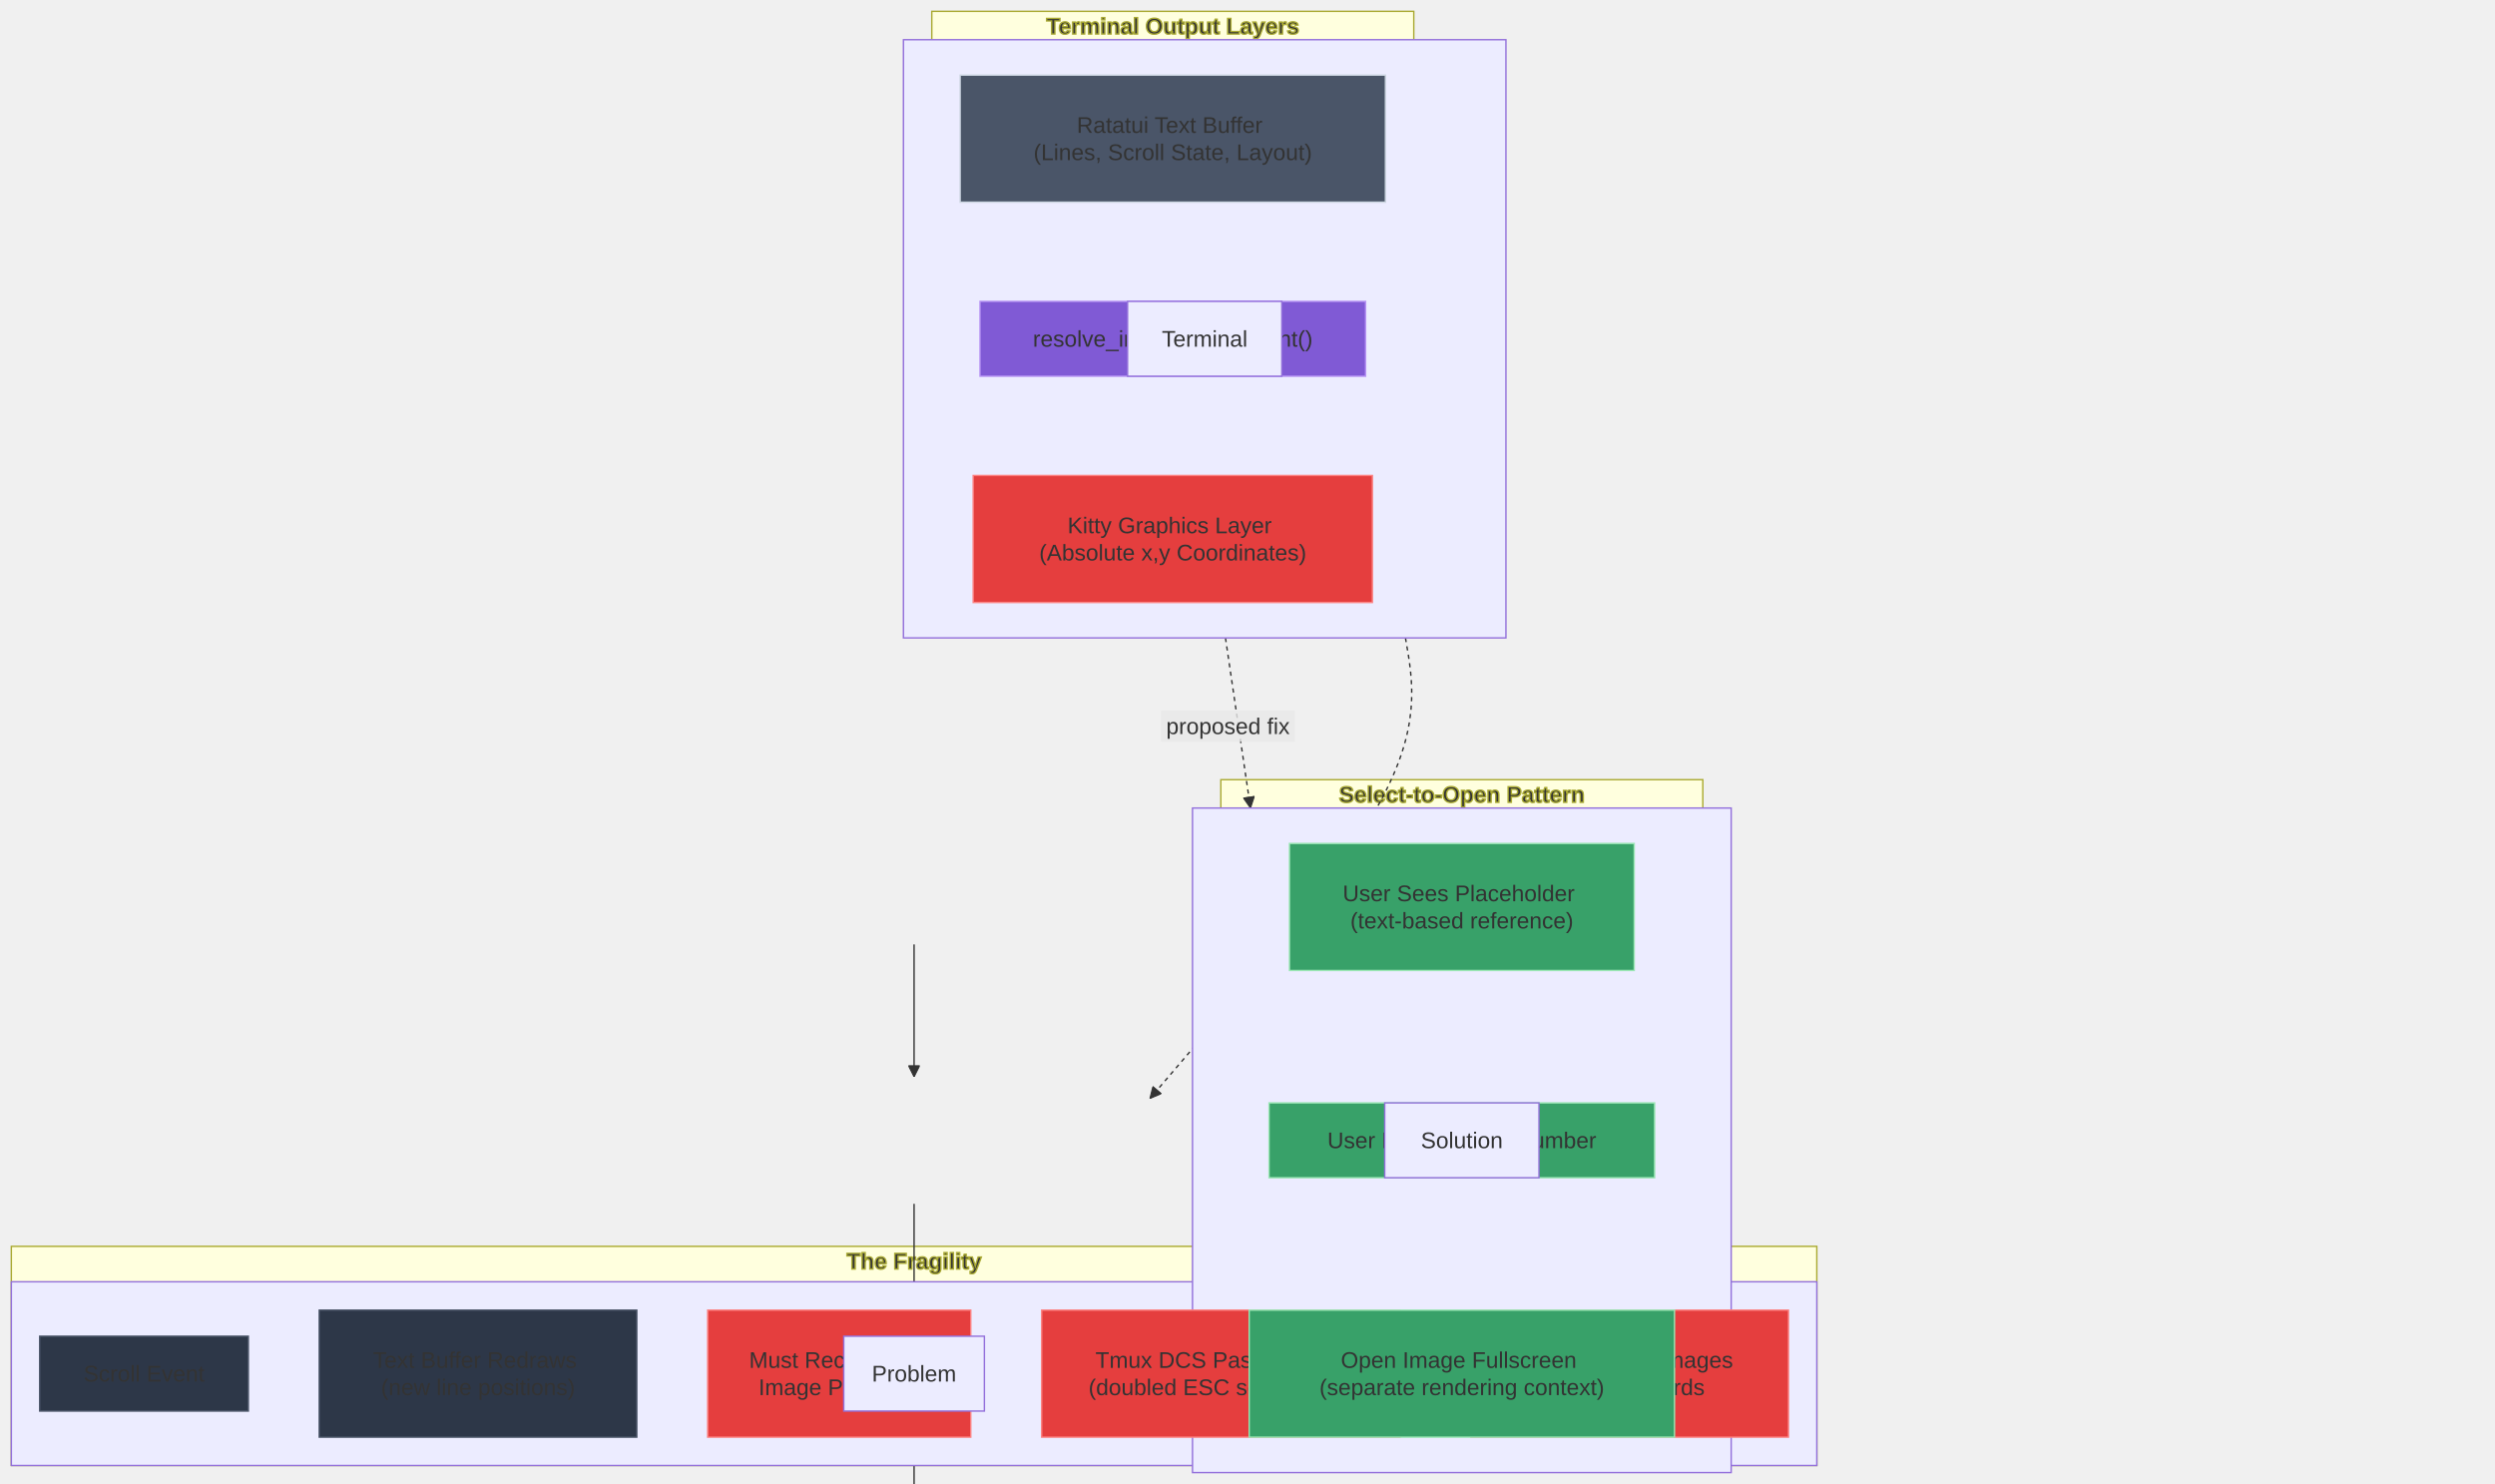
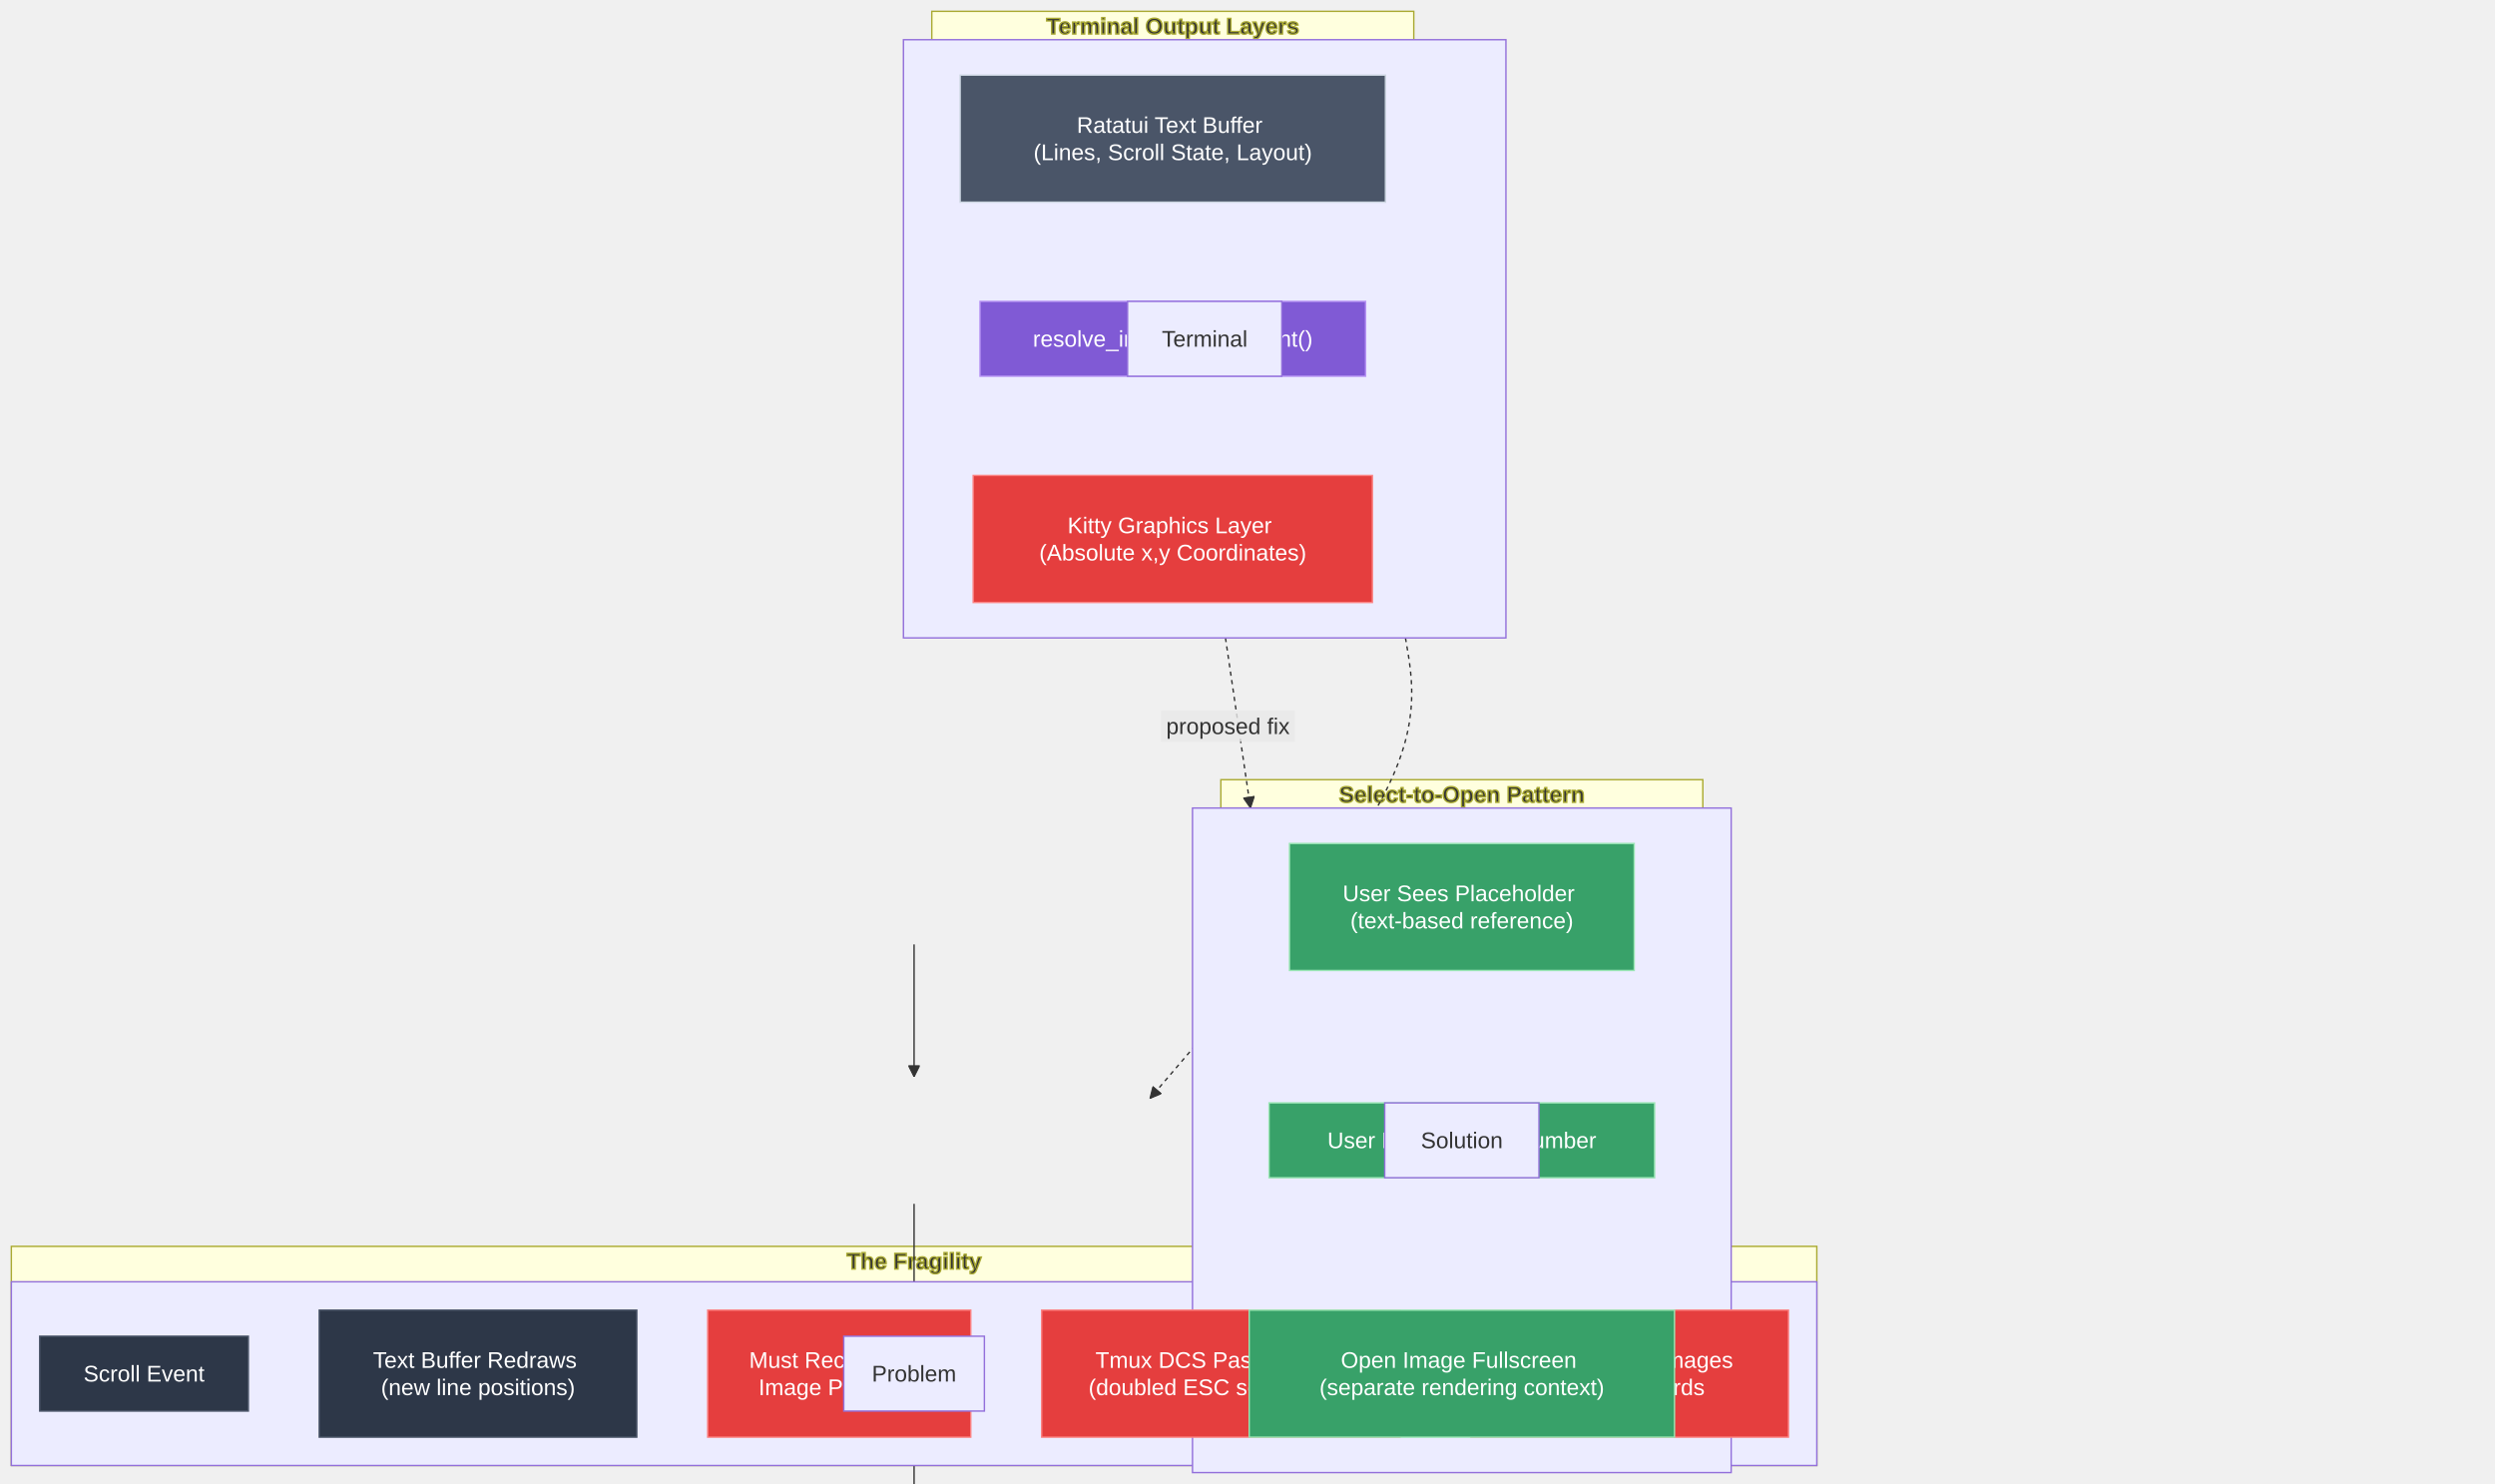
<svg xmlns="http://www.w3.org/2000/svg" width="1760" height="1046.8" viewBox="-478.4 -28 1760 1046.8" class="mermaid">
  <style>

.mermaid {
  font-family: trebuchet ms, verdana, arial, sans-serif;
  font-size: 16px;
}

.node rect,
.node polygon,
.node circle,
.node ellipse,
.node path {
  fill: #ECECFF;
  stroke: #9370DB;
  stroke-width: 1px;
}

.node line {
  stroke: #9370DB;
  stroke-width: 1px;
}

.node .label {
  fill: #333333;
}

.node text {
  fill: #333333;
  font-family: trebuchet ms, verdana, arial, sans-serif;
  font-size: 16px;
}

.edge-path {
  fill: none;
  stroke: #333333;
  stroke-width: 1px;
}

.edge-label {
  fill: #333333;
  font-family: trebuchet ms, verdana, arial, sans-serif;
}

.edge-label-bg {
  fill: rgba(232, 232, 232, 0.8);
}

.subgraph {
  fill: #ffffde;
  stroke: #aaaa33;
  stroke-width: 1px;
}

.subgraph-title {
  fill: #333333;
  font-weight: bold;
}

.cluster rect {
  fill: #ffffde;
  stroke: #aaaa33;
  stroke-width: 1px;
  rx: 5px;
  ry: 5px;
}

.cluster-label {
  fill: #333333;
  font-family: trebuchet ms, verdana, arial, sans-serif;
  font-size: 16px;
  font-weight: bold;
}

marker path {
  fill: #333333;
  stroke: #333333;
}

  </style>
  <defs>
    <marker id="arrow_point" viewBox="0 0 10 10" refX="10" refY="5" markerWidth="8" markerHeight="8" orient="auto" markerUnits="userSpaceOnUse">
      <path d="M 0 0 L 10 5 L 0 10 z" />
    </marker>
    <marker id="arrow_point_start" viewBox="0 0 10 10" refX="4.5" refY="5" markerWidth="8" markerHeight="8" orient="auto" markerUnits="userSpaceOnUse">
      <path d="M 0 5 L 10 10 L 10 0 z" />
    </marker>
    <marker id="arrow_cross" viewBox="0 0 11 11" refX="12" refY="5.2" markerWidth="11" markerHeight="11" orient="auto" markerUnits="userSpaceOnUse">
      <path d="M 1 1 L 10 10 M 10 1 L 1 10" fill="none" stroke-width="2" />
    </marker>
    <marker id="arrow_cross_start" viewBox="0 0 11 11" refX="-1" refY="5.2" markerWidth="11" markerHeight="11" orient="auto" markerUnits="userSpaceOnUse">
-       <path d="M 1 1 L 10 10 M 10 1 L 1 10" stroke-width="2" fill="none" />
+       <path d="M 1 1 L 10 10 M 10 1 L 1 10" fill="none" stroke-width="2" />
    </marker>
    <marker id="arrow_circle" viewBox="0 0 10 10" refX="11" refY="5" markerWidth="11" markerHeight="11" orient="auto" markerUnits="userSpaceOnUse">
      <circle cx="5" cy="5" r="5" />
    </marker>
    <marker id="arrow_circle_start" viewBox="0 0 10 10" refX="-1" refY="5" markerWidth="11" markerHeight="11" orient="auto" markerUnits="userSpaceOnUse">
      <circle cx="5" cy="5" r="5" />
    </marker>
  </defs>
  <g class="root">
    <g class="clusters">
      <g class="subgraph" id="subgraph-Terminal">
        <rect x="178.9" y="-20" width="340" height="437" class="cluster" />
        <text x="348.9" y="-4" class="cluster-label" text-anchor="middle">Terminal Output Layers</text>
      </g>
      <g class="subgraph" id="subgraph-Problem">
        <rect x="-470.4" y="851.2" width="1273.6" height="154.6" class="cluster" />
        <text x="166.4" y="867.2" class="cluster-label" text-anchor="middle">The Fragility</text>
      </g>
      <g class="subgraph" id="subgraph-Solution">
        <rect x="382.8" y="522" width="340" height="483.8" class="cluster" />
        <text x="552.8" y="538" class="cluster-label" text-anchor="middle">Select-to-Open Pattern</text>
      </g>
    </g>
    <g class="edgePaths">
      <g class="edge" id="edge-L-Layer1-Calc-0">
-         <path d="M 348.90 114.60 C 348.90 126.27, 348.90 137.93, 348.90 149.60 C 348.90 161.27, 348.90 172.93, 348.90 184.60" class="edge-path" stroke-dasharray="3,3" fill="none" stroke-width="2" marker-end="url(#arrow_point)" />
+         <path d="M 348.90 114.60 C 348.90 126.27, 348.90 137.93, 348.90 149.60 C 348.90 161.27, 348.90 172.93, 348.90 184.60" class="edge-path" fill="none" stroke-width="2" stroke-dasharray="3,3" marker-end="url(#arrow_point)" />
      </g>
      <g class="edge" id="edge-L-Calc-Layer2-0">
-         <path d="M 348.90 237.40 C 348.90 249.07, 348.90 260.73, 348.90 272.40 C 348.90 284.07, 348.90 295.73, 348.90 307.40" class="edge-path" stroke-width="1" fill="none" marker-end="url(#arrow_point)" />
+         <path d="M 348.90 237.40 C 348.90 249.07, 348.90 260.73, 348.90 272.40 C 348.90 284.07, 348.90 295.73, 348.90 307.40" class="edge-path" fill="none" stroke-width="1" marker-end="url(#arrow_point)" />
      </g>
      <g class="edge" id="edge-L-P1-P2-0">
-         <path d="M 166.40 638.20 C 166.40 652.67, 166.40 667.13, 166.40 678.53 C 166.40 689.93, 166.40 698.27, 166.40 706.60 C 166.40 723.27, 166.40 731.60, 166.40 731.60" class="edge-path" stroke-width="1" marker-end="url(#arrow_point)" fill="none" />
+         <path d="M 166.40 638.20 C 166.40 652.67, 166.40 667.13, 166.40 678.53 C 166.40 689.93, 166.40 698.27, 166.40 706.60 C 166.40 723.27, 166.40 731.60, 166.40 731.60" class="edge-path" fill="none" stroke-width="1" marker-end="url(#arrow_point)" />
      </g>
      <g class="edge" id="edge-L-P2-P3-0">
-         <path d="M 166.40 821.20 C 166.40 829.53, 166.40 837.87, 166.40 846.20 C 166.40 854.53, 166.40 862.87, 166.40 871.20 C 166.40 887.87, 166.40 896.20, 166.40 896.20" class="edge-path" fill="none" stroke-width="1" marker-end="url(#arrow_point)" />
+         <path d="M 166.40 821.20 C 166.40 829.53, 166.40 837.87, 166.40 846.20 C 166.40 854.53, 166.40 862.87, 166.40 871.20 C 166.40 887.87, 166.40 896.20, 166.40 896.20" class="edge-path" marker-end="url(#arrow_point)" stroke-width="1" fill="none" />
      </g>
      <g class="edge" id="edge-L-P3-P4-0">
-         <path d="M 166.40 985.80 C 166.40 994.13, 166.40 1002.47, 166.40 1010.80 C 166.40 1019.13, 166.40 1027.47, 166.40 1035.80 C 166.40 1052.47, 166.40 1060.80, 166.40 1060.80" class="edge-path" fill="none" marker-end="url(#arrow_point)" stroke-width="1" />
+         <path d="M 166.40 985.80 C 166.40 994.13, 166.40 1002.47, 166.40 1010.80 C 166.40 1019.13, 166.40 1027.47, 166.40 1035.80 C 166.40 1052.47, 166.40 1060.80, 166.40 1060.80" class="edge-path" fill="none" stroke-width="1" marker-end="url(#arrow_point)" />
      </g>
      <g class="edge" id="edge-L-P4-P5-0">
-         <path d="M 166.40 1150.40 C 166.40 1158.73, 166.40 1167.07, 166.40 1175.40 C 166.40 1183.73, 166.40 1192.07, 166.40 1200.40 C 166.40 1217.07, 166.40 1225.40, 166.40 1225.40" class="edge-path" fill="none" stroke-width="1" marker-end="url(#arrow_point)" />
+         <path d="M 166.40 1150.40 C 166.40 1158.73, 166.40 1167.07, 166.40 1175.40 C 166.40 1183.73, 166.40 1192.07, 166.40 1200.40 C 166.40 1217.07, 166.40 1225.40, 166.40 1225.40" class="edge-path" marker-end="url(#arrow_point)" fill="none" stroke-width="1" />
      </g>
      <g class="edge" id="edge-L-S1-S2-0">
-         <path d="M 552.80 656.60 C 552.80 664.93, 552.80 673.27, 552.80 681.60 C 552.80 689.93, 552.80 698.27, 552.80 709.67 C 552.80 735.53, 552.80 750.00, 552.80 750.00" class="edge-path" stroke-width="1" marker-end="url(#arrow_point)" fill="none" />
+         <path d="M 552.80 656.60 C 552.80 664.93, 552.80 673.27, 552.80 681.60 C 552.80 689.93, 552.80 698.27, 552.80 709.67 C 552.80 735.53, 552.80 750.00, 552.80 750.00" class="edge-path" stroke-width="1" fill="none" marker-end="url(#arrow_point)" />
      </g>
      <g class="edge" id="edge-L-S2-S3-0">
-         <path d="M 552.80 802.80 C 552.80 817.27, 552.80 831.73, 552.80 843.13 C 552.80 854.53, 552.80 862.87, 552.80 871.20 C 552.80 887.87, 552.80 896.20, 552.80 896.20" class="edge-path" fill="none" stroke-width="1" marker-end="url(#arrow_point)" />
+         <path d="M 552.80 802.80 C 552.80 817.27, 552.80 831.73, 552.80 843.13 C 552.80 854.53, 552.80 862.87, 552.80 871.20 C 552.80 887.87, 552.80 896.20, 552.80 896.20" class="edge-path" fill="none" marker-end="url(#arrow_point)" stroke-width="1" />
      </g>
      <g class="edge" id="edge-L-Terminal-Problem-0">
-         <path d="M 513.02 422.00 C 518.61 453.67, 524.21 485.33, 494.17 539.48 C 464.13 593.62, 398.47 670.23, 332.80 746.85" class="edge-path" marker-end="url(#arrow_point)" stroke-dasharray="3,3" stroke-width="2" fill="none" />
+         <path d="M 513.02 422.00 C 518.61 453.67, 524.21 485.33, 494.17 539.48 C 464.13 593.62, 398.47 670.23, 332.80 746.85" class="edge-path" marker-end="url(#arrow_point)" fill="none" stroke-width="2" stroke-dasharray="3,3" />
      </g>
      <g class="edge" id="edge-L-Terminal-Solution-0">
-         <path d="M 386.06 422.00 L 403.70 542.00" class="edge-path" stroke-dasharray="3,3" fill="none" stroke-width="2" marker-end="url(#arrow_point)" />
+         <path d="M 386.06 422.00 L 403.70 542.00" class="edge-path" stroke-width="2" fill="none" stroke-dasharray="3,3" marker-end="url(#arrow_point)" />
      </g>
    </g>
    <g class="edgeLabels">
      <g class="edgeLabel" id="edge-label-L-Layer1-Calc-0">
        <rect x="262.1" y="138.6" width="173.6" height="22" class="edge-label-bg" />
-         <text x="348.9" y="149.6" class="edge-label" text-anchor="middle" dominant-baseline="central">returns (x,y) positions</text>
+         <text x="348.9" y="149.6" class="edge-label" dominant-baseline="central" text-anchor="middle">returns (x,y) positions</text>
      </g>
      <g class="edgeLabel" id="edge-label-L-Calc-Layer2-0">
        <rect x="301.7" y="261.4" width="94.4" height="22" class="edge-label-bg" />
        <text x="348.9" y="272.4" class="edge-label" text-anchor="middle" dominant-baseline="central">every redraw</text>
      </g>
      <g class="edgeLabel" id="edge-label-L-Terminal-Problem-0">
        <rect x="402.274" y="582.92" width="123.2" height="22" class="edge-label-bg" />
        <text x="463.874" y="593.92" class="edge-label" dominant-baseline="central" text-anchor="middle">current approach</text>
      </g>
      <g class="edgeLabel" id="edge-label-L-Terminal-Solution-0">
        <rect x="340.6" y="473.284" width="94.4" height="22" class="edge-label-bg" />
-         <text x="387.8" y="484.284" class="edge-label" text-anchor="middle" dominant-baseline="central">proposed fix</text>
+         <text x="387.8" y="484.284" class="edge-label" dominant-baseline="central" text-anchor="middle">proposed fix</text>
      </g>
    </g>
    <g class="nodes">
      <g class="node" id="node-Terminal">
        <rect x="158.9" y="0" width="425" height="422" />
-         <text x="371.4" y="211" class="label" dominant-baseline="central" text-anchor="middle">Terminal</text>
+         <text x="371.4" y="211" class="label" text-anchor="middle" dominant-baseline="central">Terminal</text>
      </g>
      <g class="node" id="node-Problem">
        <rect x="-470.4" y="876.2" width="1273.6" height="129.6" />
-         <text x="166.4" y="941" class="label" text-anchor="middle" dominant-baseline="central">Problem</text>
+         <text x="166.4" y="941" class="label" dominant-baseline="central" text-anchor="middle">Problem</text>
      </g>
      <g class="node" id="node-Solution">
        <rect x="362.8" y="542" width="380" height="468.8" />
-         <text x="552.8" y="776.4" class="label" text-anchor="middle" dominant-baseline="central">Solution</text>
+         <text x="552.8" y="776.4" class="label" dominant-baseline="central" text-anchor="middle">Solution</text>
      </g>
      <g class="node" id="node-Calc">
        <rect x="212.9" y="184.6" width="272" height="52.8" style="fill:#805ad5 !important;stroke:#b794f4 !important;color:#fff !important" />
-         <text x="348.9" y="211" class="label" text-anchor="middle" dominant-baseline="central">resolve_image_placement()</text>
+         <text x="348.9" y="211" class="label" dominant-baseline="central" style="fill: #fff" text-anchor="middle">resolve_image_placement()</text>
      </g>
      <g class="node" id="node-Layer1">
        <rect x="198.9" y="25" width="300" height="89.6" style="fill:#4a5568 !important;stroke:#cbd5e0 !important;color:#fff !important" />
-         <text x="348.9" y="69.8" class="label" dominant-baseline="central" text-anchor="middle">
+         <text x="348.9" y="69.8" class="label" style="fill: #fff" dominant-baseline="central" text-anchor="middle">
          <tspan x="348.9" y="69.8" dy="-0.6em">Ratatui Text Buffer</tspan>
          <tspan x="348.9" dy="1.2em">(Lines, Scroll State, Layout)</tspan>
        </text>
      </g>
      <g class="node" id="node-Layer2">
        <rect x="208.1" y="307.4" width="281.6" height="89.6" style="fill:#e53e3e !important;stroke:#fc8181 !important;color:#fff !important" />
-         <text x="348.9" y="352.2" class="label" dominant-baseline="central" text-anchor="middle">
+         <text x="348.9" y="352.2" class="label" style="fill: #fff" dominant-baseline="central" text-anchor="middle">
          <tspan x="348.9" y="352.2" dy="-0.6em">Kitty Graphics Layer</tspan>
          <tspan x="348.9" dy="1.2em">(Absolute x,y Coordinates)</tspan>
        </text>
      </g>
      <g class="node" id="node-P1">
        <rect x="-450.4" y="914.6" width="147.2" height="52.8" style="fill:#2d3748 !important;stroke:#4a5568 !important;color:#fff !important" />
-         <text x="-376.8" y="941" class="label" text-anchor="middle" dominant-baseline="central">Scroll Event</text>
+         <text x="-376.8" y="941" class="label" text-anchor="middle" dominant-baseline="central" style="fill: #fff">Scroll Event</text>
      </g>
      <g class="node" id="node-P2">
        <rect x="-253.2" y="896.2" width="224" height="89.6" style="fill:#2d3748 !important;stroke:#4a5568 !important;color:#fff !important" />
-         <text x="-141.2" y="941" class="label" text-anchor="middle" dominant-baseline="central">
+         <text x="-141.2" y="941" class="label" text-anchor="middle" dominant-baseline="central" style="fill: #fff">
          <tspan x="-141.2" y="941" dy="-0.6em">Text Buffer Redraws</tspan>
          <tspan x="-141.2" dy="1.2em">(new line positions)</tspan>
        </text>
      </g>
      <g class="node" id="node-P3">
        <rect x="20.8" y="896.2" width="185.6" height="89.6" style="fill:#e53e3e !important;stroke:#fc8181 !important;color:#fff !important" />
-         <text x="113.6" y="941" class="label" text-anchor="middle" dominant-baseline="central">
+         <text x="113.6" y="941" class="label" dominant-baseline="central" style="fill: #fff" text-anchor="middle">
          <tspan x="113.6" y="941" dy="-0.6em">Must Recalculate</tspan>
          <tspan x="113.6" dy="1.2em">Image Positions</tspan>
        </text>
      </g>
      <g class="node" id="node-P4">
        <rect x="256.4" y="896.2" width="252.8" height="89.6" style="fill:#e53e3e !important;stroke:#fc8181 !important;color:#fff !important" />
-         <text x="382.8" y="941" class="label" dominant-baseline="central" text-anchor="middle">
+         <text x="382.8" y="941" class="label" style="fill: #fff" text-anchor="middle" dominant-baseline="central">
          <tspan x="382.8" y="941" dy="-0.6em">Tmux DCS Passthrough</tspan>
          <tspan x="382.8" dy="1.2em">(doubled ESC sequences)</tspan>
        </text>
      </g>
      <g class="node" id="node-P5">
        <rect x="559.2" y="896.2" width="224" height="89.6" style="fill:#e53e3e !important;stroke:#fc8181 !important;color:#fff !important" />
-         <text x="671.2" y="941" class="label" text-anchor="middle" dominant-baseline="central">
+         <text x="671.2" y="941" class="label" text-anchor="middle" dominant-baseline="central" style="fill: #fff">
          <tspan x="671.2" y="941" dy="-0.6em">Re-render All Images</tspan>
          <tspan x="671.2" dy="1.2em">at New Coords</tspan>
        </text>
      </g>
      <g class="node" id="node-Problem">
        <rect x="116.8" y="914.6" width="99.2" height="52.8" />
-         <text x="166.4" y="941" class="label" dominant-baseline="central" text-anchor="middle">Problem</text>
+         <text x="166.4" y="941" class="label" text-anchor="middle" dominant-baseline="central">Problem</text>
      </g>
      <g class="node" id="node-S1">
        <rect x="431.2" y="567" width="243.2" height="89.6" style="fill:#38a169 !important;stroke:#9ae6b4 !important;color:#fff !important" />
-         <text x="552.8" y="611.8" class="label" dominant-baseline="central" text-anchor="middle">
+         <text x="552.8" y="611.8" class="label" dominant-baseline="central" style="fill: #fff" text-anchor="middle">
          <tspan x="552.8" y="611.8" dy="-0.6em">User Sees Placeholder</tspan>
          <tspan x="552.8" dy="1.2em">(text-based reference)</tspan>
        </text>
      </g>
      <g class="node" id="node-S2">
        <rect x="416.8" y="750" width="272" height="52.8" style="fill:#38a169 !important;stroke:#9ae6b4 !important;color:#fff !important" />
-         <text x="552.8" y="776.4" class="label" text-anchor="middle" dominant-baseline="central">User Presses 's' + Number</text>
+         <text x="552.8" y="776.4" class="label" text-anchor="middle" dominant-baseline="central" style="fill: #fff">User Presses 's' + Number</text>
      </g>
      <g class="node" id="node-S3">
        <rect x="402.8" y="896.2" width="300" height="89.6" style="fill:#38a169 !important;stroke:#9ae6b4 !important;color:#fff !important" />
-         <text x="552.8" y="941" class="label" text-anchor="middle" dominant-baseline="central">
+         <text x="552.8" y="941" class="label" dominant-baseline="central" style="fill: #fff" text-anchor="middle">
          <tspan x="552.8" y="941" dy="-0.6em">Open Image Fullscreen</tspan>
          <tspan x="552.8" dy="1.2em">(separate rendering context)</tspan>
        </text>
      </g>
      <g class="node" id="node-Solution">
        <rect x="498.4" y="750" width="108.8" height="52.8" />
        <text x="552.8" y="776.4" class="label" text-anchor="middle" dominant-baseline="central">Solution</text>
      </g>
      <g class="node" id="node-Terminal">
        <rect x="317" y="184.6" width="108.8" height="52.8" />
-         <text x="371.4" y="211" class="label" text-anchor="middle" dominant-baseline="central">Terminal</text>
+         <text x="371.4" y="211" class="label" dominant-baseline="central" text-anchor="middle">Terminal</text>
      </g>
    </g>
  </g>
</svg>
